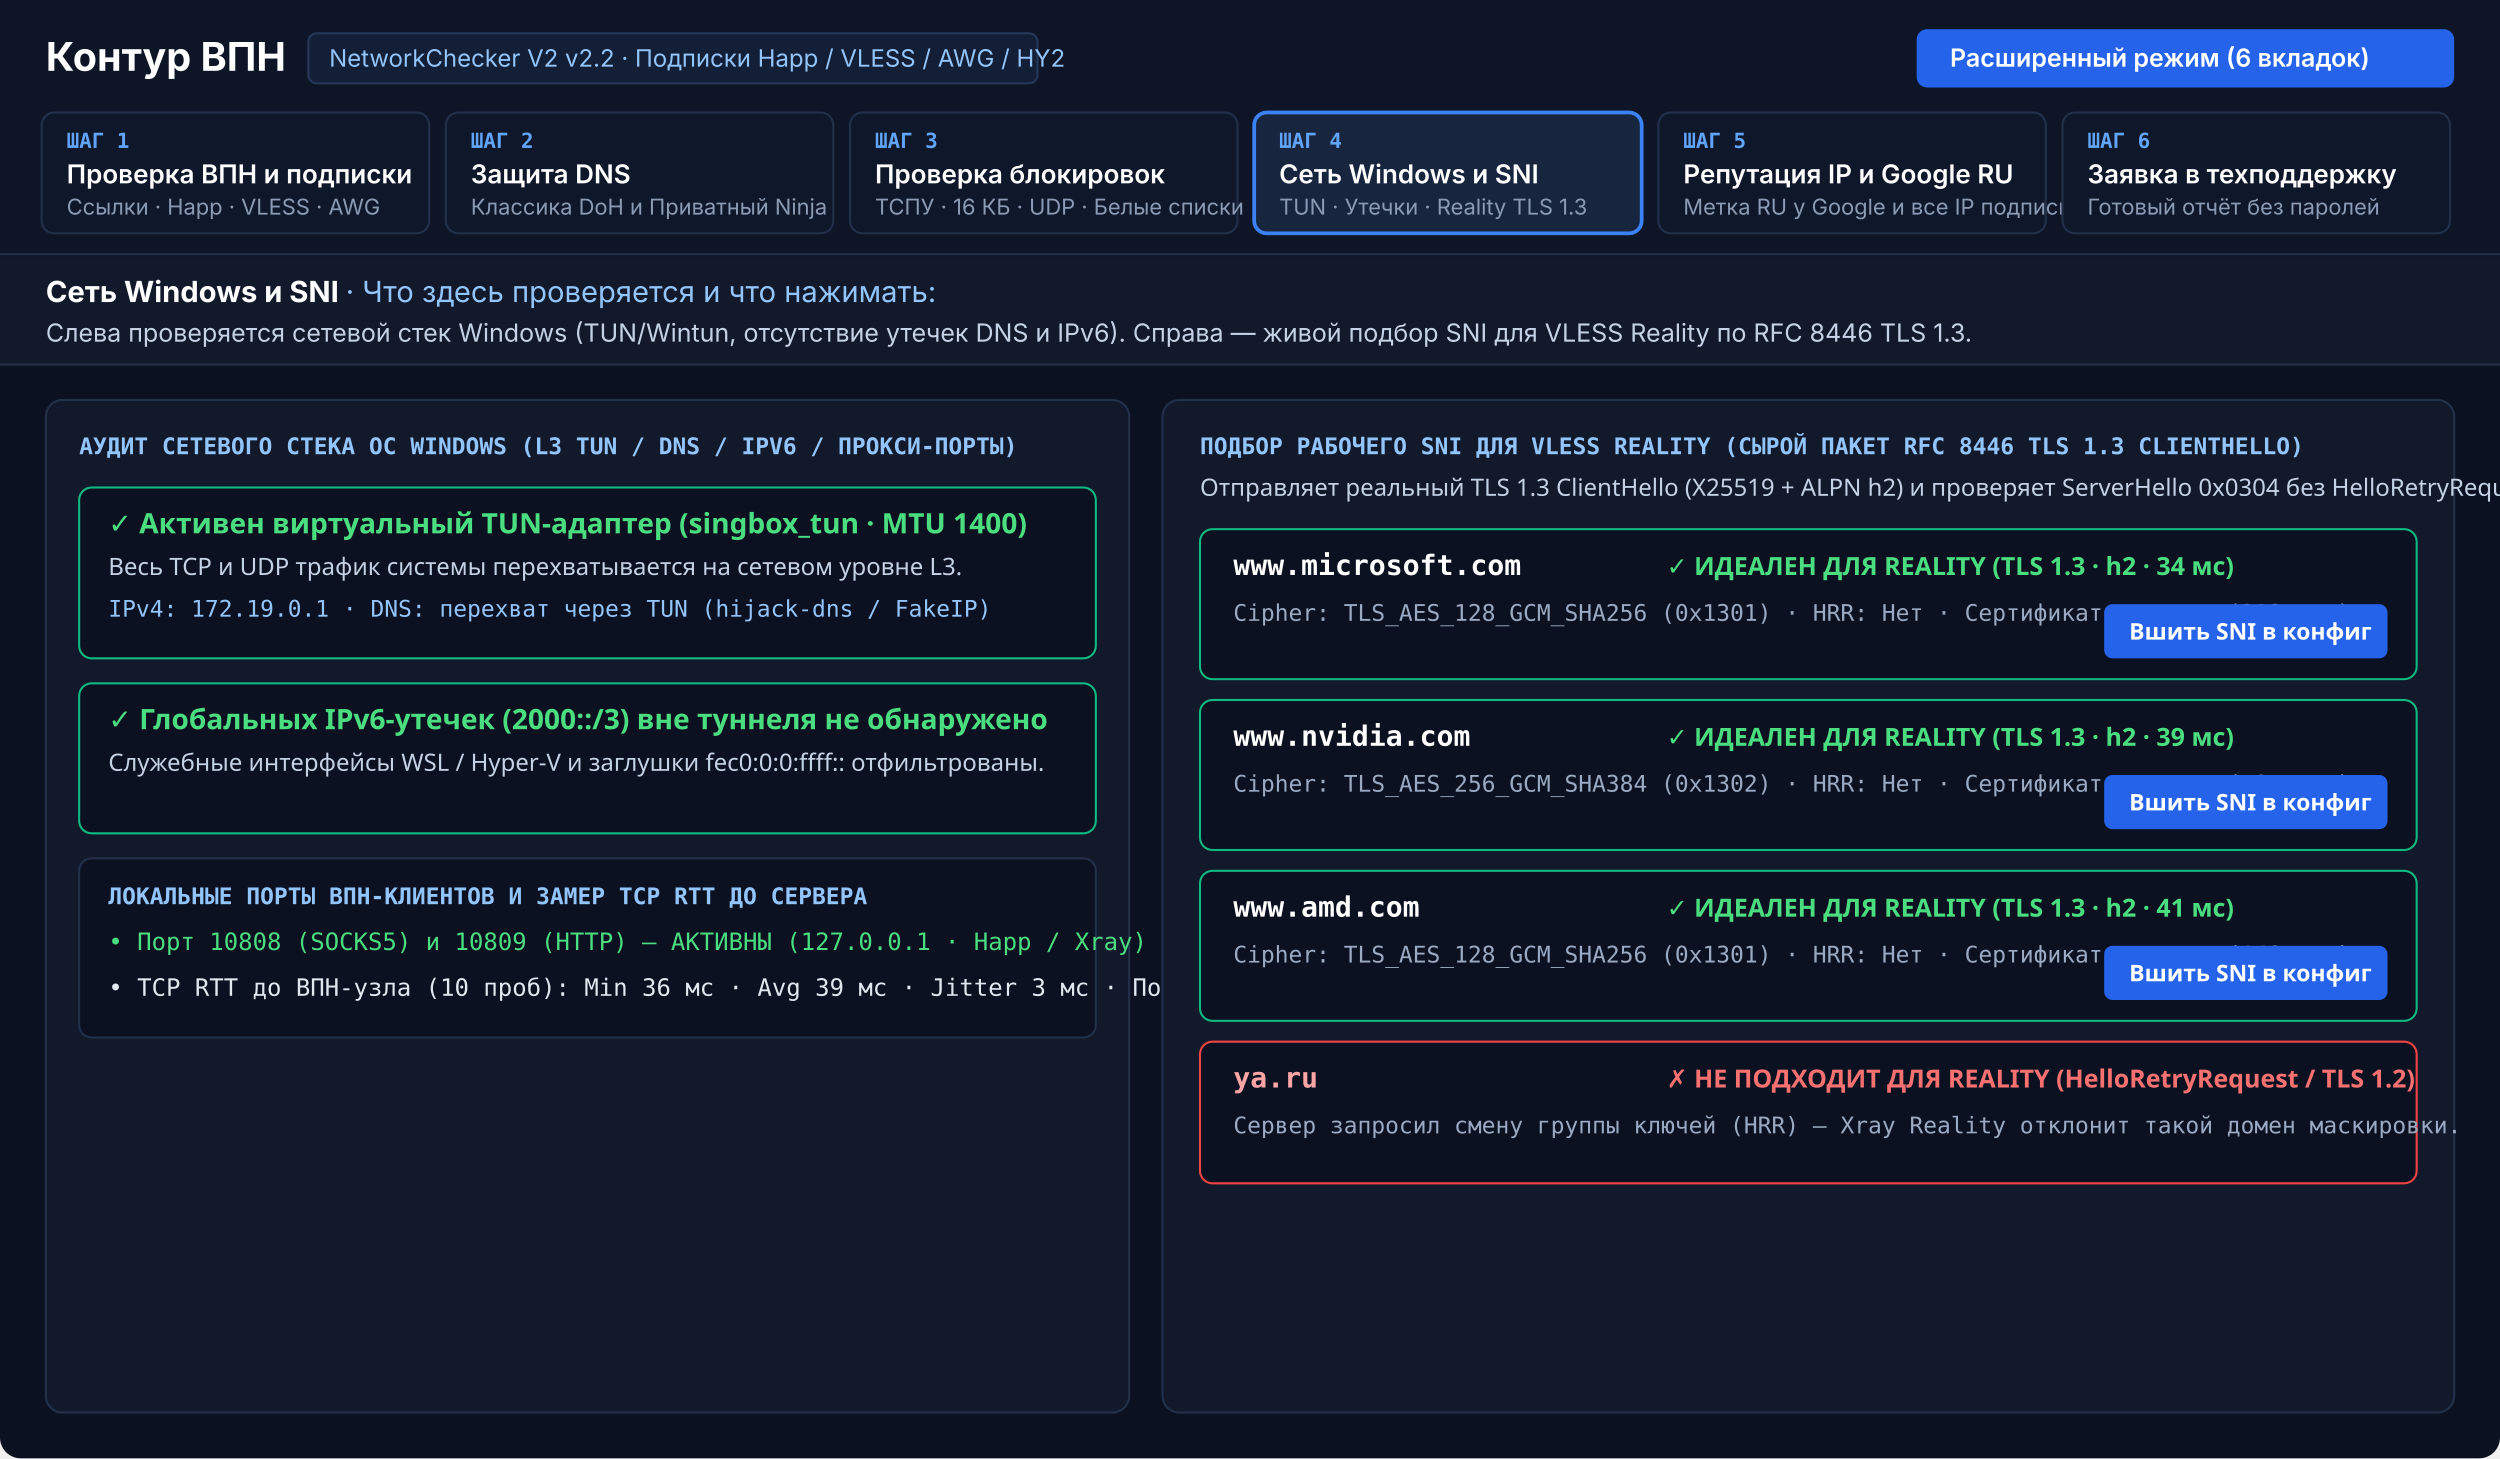
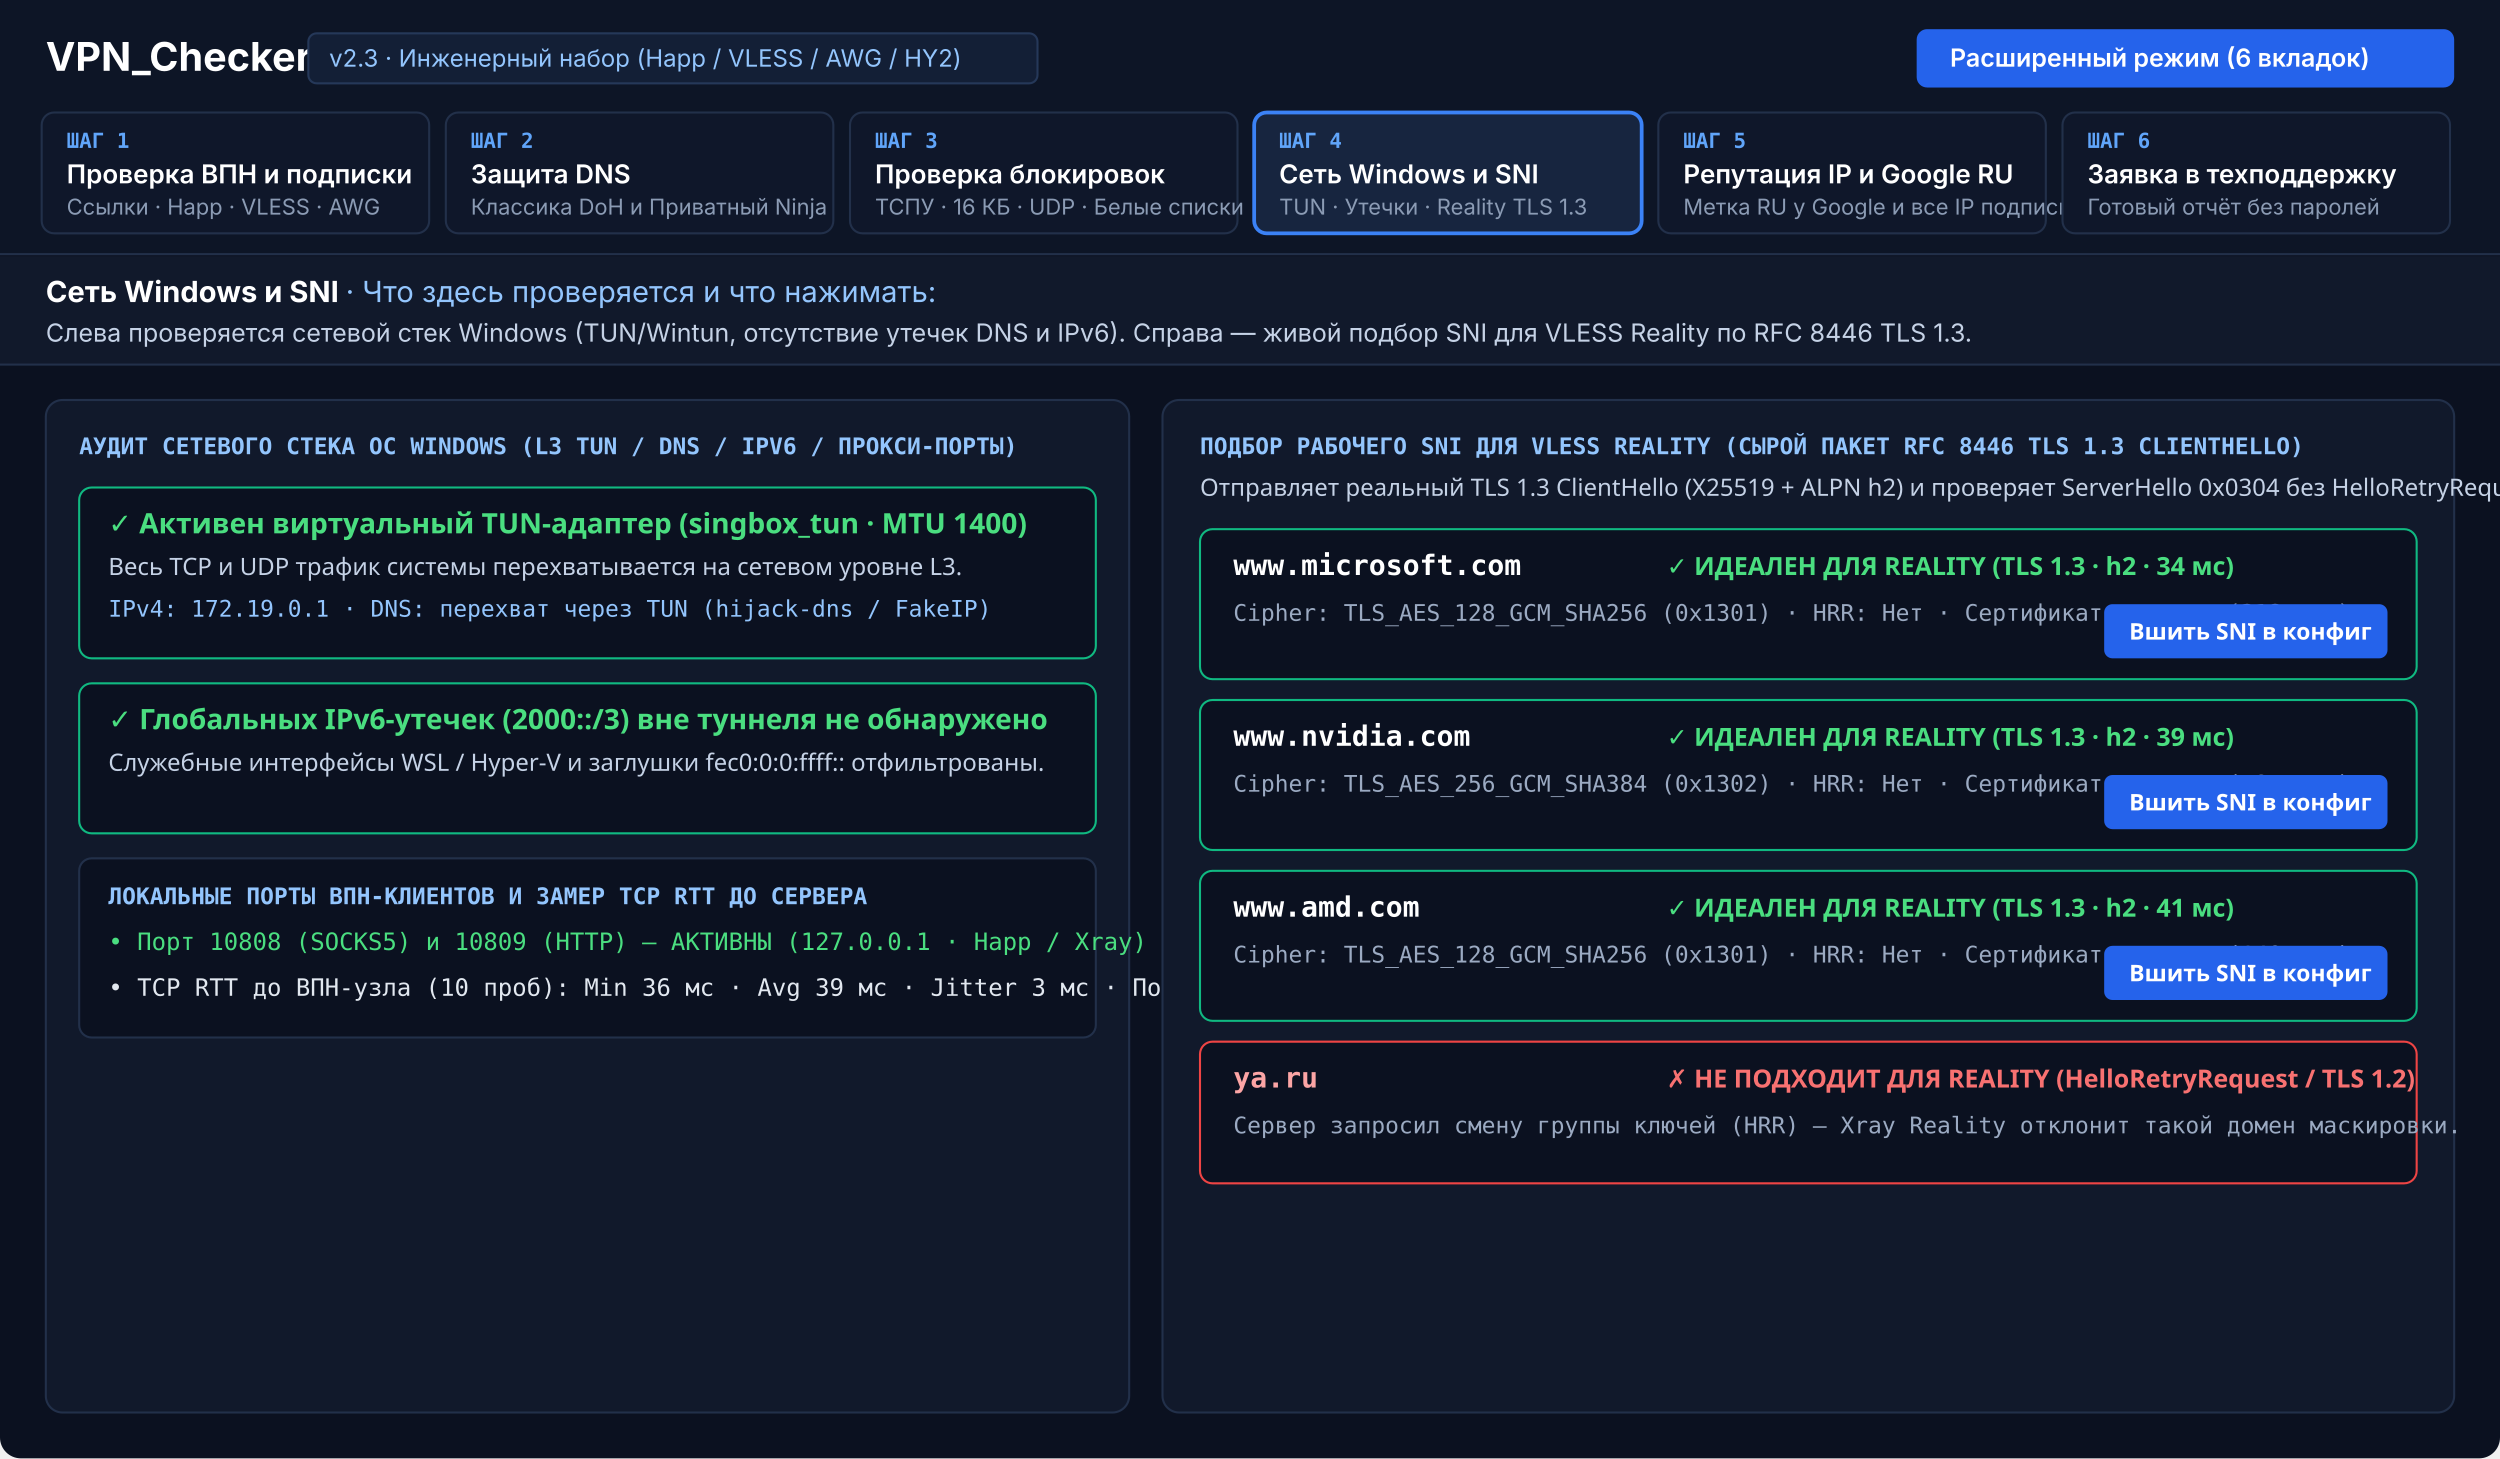
<svg xmlns="http://www.w3.org/2000/svg" viewBox="0 0 1200 700" width="1200" height="700">
  <rect width="1200" height="700" fill="#0B1120" rx="10" />
  <rect x="0" y="0" width="1200" height="122" fill="#0D1526" />
  <line x1="0" y1="122" x2="1200" y2="122" stroke="#22304A" stroke-width="1" />
-   <text x="22" y="34" fill="#FFFFFF" font-family="Segoe UI, Inter, sans-serif" font-size="19" font-weight="bold">Контур ВПН</text>
+   <text x="22" y="34" fill="#FFFFFF" font-family="Segoe UI, Inter, sans-serif" font-size="19" font-weight="bold">VPN_Checker</text>
  <rect x="148" y="16" width="350" height="24" rx="4" fill="#131F36" stroke="#253859" />
-   <text x="158" y="32" fill="#93C5FD" font-family="Segoe UI, Inter, sans-serif" font-size="11.5">NetworkChecker V2 v2.2 · Подписки Happ / VLESS / AWG / HY2</text>
+   <text x="158" y="32" fill="#93C5FD" font-family="Segoe UI, Inter, sans-serif" font-size="11.5">v2.3 · Инженерный набор (Happ / VLESS / AWG / HY2)</text>
  <rect x="920" y="14" width="258" height="28" rx="5" fill="#2563EB" />
  <text x="936" y="32" fill="#FFFFFF" font-family="Segoe UI, Inter, sans-serif" font-size="12" font-weight="600">Расширенный режим (6 вкладок)</text>
  <rect x="20" y="54" width="186" height="58" rx="6" fill="#0F172A" stroke="#22304A" stroke-width="1" />
  <text x="32" y="71" fill="#60A5FA" font-family="Consolas, monospace" font-size="10" font-weight="bold">ШАГ 1</text>
  <text x="32" y="88" fill="#FFFFFF" font-family="Segoe UI, Inter, sans-serif" font-size="12.5" font-weight="600">Проверка ВПН и подписки</text>
  <text x="32" y="103" fill="#8B9BB4" font-family="Segoe UI, Inter, sans-serif" font-size="10.5">Ссылки · Happ · VLESS · AWG</text>
  <rect x="214" y="54" width="186" height="58" rx="6" fill="#0F172A" stroke="#22304A" stroke-width="1" />
  <text x="226" y="71" fill="#60A5FA" font-family="Consolas, monospace" font-size="10" font-weight="bold">ШАГ 2</text>
  <text x="226" y="88" fill="#FFFFFF" font-family="Segoe UI, Inter, sans-serif" font-size="12.5" font-weight="600">Защита DNS</text>
  <text x="226" y="103" fill="#8B9BB4" font-family="Segoe UI, Inter, sans-serif" font-size="10.5">Классика DoH и Приватный Ninja</text>
  <rect x="408" y="54" width="186" height="58" rx="6" fill="#0F172A" stroke="#22304A" stroke-width="1" />
  <text x="420" y="71" fill="#60A5FA" font-family="Consolas, monospace" font-size="10" font-weight="bold">ШАГ 3</text>
  <text x="420" y="88" fill="#FFFFFF" font-family="Segoe UI, Inter, sans-serif" font-size="12.5" font-weight="600">Проверка блокировок</text>
  <text x="420" y="103" fill="#8B9BB4" font-family="Segoe UI, Inter, sans-serif" font-size="10.5">ТСПУ · 16 КБ · UDP · Белые списки</text>
  <rect x="602" y="54" width="186" height="58" rx="6" fill="#17253F" stroke="#3B82F6" stroke-width="1.8" />
  <text x="614" y="71" fill="#60A5FA" font-family="Consolas, monospace" font-size="10" font-weight="bold">ШАГ 4</text>
  <text x="614" y="88" fill="#FFFFFF" font-family="Segoe UI, Inter, sans-serif" font-size="12.5" font-weight="600">Сеть Windows и SNI</text>
  <text x="614" y="103" fill="#8B9BB4" font-family="Segoe UI, Inter, sans-serif" font-size="10.5">TUN · Утечки · Reality TLS 1.3</text>
  <rect x="796" y="54" width="186" height="58" rx="6" fill="#0F172A" stroke="#22304A" stroke-width="1" />
  <text x="808" y="71" fill="#60A5FA" font-family="Consolas, monospace" font-size="10" font-weight="bold">ШАГ 5</text>
  <text x="808" y="88" fill="#FFFFFF" font-family="Segoe UI, Inter, sans-serif" font-size="12.5" font-weight="600">Репутация IP и Google RU</text>
  <text x="808" y="103" fill="#8B9BB4" font-family="Segoe UI, Inter, sans-serif" font-size="10.5">Метка RU у Google и все IP подписки</text>
  <rect x="990" y="54" width="186" height="58" rx="6" fill="#0F172A" stroke="#22304A" stroke-width="1" />
  <text x="1002" y="71" fill="#60A5FA" font-family="Consolas, monospace" font-size="10" font-weight="bold">ШАГ 6</text>
  <text x="1002" y="88" fill="#FFFFFF" font-family="Segoe UI, Inter, sans-serif" font-size="12.5" font-weight="600">Заявка в техподдержку</text>
  <text x="1002" y="103" fill="#8B9BB4" font-family="Segoe UI, Inter, sans-serif" font-size="10.5">Готовый отчёт без паролей</text>
  <rect x="0" y="123" width="1200" height="52" fill="#11192B" />
  <line x1="0" y1="175" x2="1200" y2="175" stroke="#22304A" stroke-width="1" />
  <text x="22" y="145" fill="#FFFFFF" font-family="Segoe UI, Inter, sans-serif" font-size="14" font-weight="bold">Сеть Windows и SNI <tspan fill="#93C5FD" font-weight="normal">· Что здесь проверяется и что нажимать:</tspan>
  </text>
  <text x="22" y="164" fill="#C5D2E6" font-family="Segoe UI, Inter, sans-serif" font-size="12">Слева проверяется сетевой стек Windows (TUN/Wintun, отсутствие утечек DNS и IPv6). Справа — живой подбор SNI для VLESS Reality по RFC 8446 TLS 1.3.</text>
  <rect x="22" y="192" width="520" height="486" rx="8" fill="#11192B" stroke="#22304A" />
  <text x="38" y="218" fill="#93C5FD" font-family="Consolas, monospace" font-size="11" font-weight="bold">АУДИТ СЕТЕВОГО СТЕКА ОС WINDOWS (L3 TUN / DNS / IPV6 / ПРОКСИ-ПОРТЫ)</text>
  <rect x="38" y="234" width="488" height="82" rx="6" fill="#0B1120" stroke="#10B981" />
  <text x="52" y="256" fill="#4ADE80" font-family="Segoe UI, sans-serif" font-size="13.5" font-weight="bold">✓ Активен виртуальный TUN-адаптер (singbox_tun · MTU 1400)</text>
  <text x="52" y="276" fill="#C5D2E6" font-family="Segoe UI, sans-serif" font-size="11.5">Весь TCP и UDP трафик системы перехватывается на сетевом уровне L3.</text>
  <text x="52" y="296" fill="#93C5FD" font-family="Consolas, monospace" font-size="11">IPv4: 172.19.0.1 · DNS: перехват через TUN (hijack-dns / FakeIP)</text>
  <rect x="38" y="328" width="488" height="72" rx="6" fill="#0B1120" stroke="#10B981" />
  <text x="52" y="350" fill="#4ADE80" font-family="Segoe UI, sans-serif" font-size="13.5" font-weight="bold">✓ Глобальных IPv6-утечек (2000::/3) вне туннеля не обнаружено</text>
  <text x="52" y="370" fill="#C5D2E6" font-family="Segoe UI, sans-serif" font-size="11.5">Служебные интерфейсы WSL / Hyper-V и заглушки fec0:0:0:ffff:: отфильтрованы.</text>
  <rect x="38" y="412" width="488" height="86" rx="6" fill="#0B1120" stroke="#22304A" />
  <text x="52" y="434" fill="#93C5FD" font-family="Consolas, monospace" font-size="11" font-weight="bold">ЛОКАЛЬНЫЕ ПОРТЫ ВПН-КЛИЕНТОВ И ЗАМЕР TCP RTT ДО СЕРВЕРА</text>
  <text x="52" y="456" fill="#4ADE80" font-family="Consolas, monospace" font-size="11.5">• Порт 10808 (SOCKS5) и 10809 (HTTP) — АКТИВНЫ (127.0.0.1 · Happ / Xray)</text>
  <text x="52" y="478" fill="#E2E8F0" font-family="Consolas, monospace" font-size="11.5">• TCP RTT до ВПН-узла (10 проб): Min 36 мс · Avg 39 мс · Jitter 3 мс · Потери 0%</text>
  <rect x="558" y="192" width="620" height="486" rx="8" fill="#11192B" stroke="#22304A" />
  <text x="576" y="218" fill="#93C5FD" font-family="Consolas, monospace" font-size="11" font-weight="bold">ПОДБОР РАБОЧЕГО SNI ДЛЯ VLESS REALITY (СЫРОЙ ПАКЕТ RFC 8446 TLS 1.3 CLIENTHELLO)</text>
  <text x="576" y="238" fill="#C5D2E6" font-family="Segoe UI, sans-serif" font-size="11.5">Отправляет реальный TLS 1.3 ClientHello (X25519 + ALPN h2) и проверяет ServerHello 0x0304 без HelloRetryRequest</text>
  <rect x="576" y="254" width="584" height="72" rx="6" fill="#0B1120" stroke="#10B981" />
  <text x="592" y="276" fill="#FFFFFF" font-family="Consolas, monospace" font-size="13.5" font-weight="bold">www.microsoft.com</text>
  <text x="800" y="276" fill="#4ADE80" font-family="Segoe UI, sans-serif" font-size="12" font-weight="bold">✓ ИДЕАЛЕН ДЛЯ REALITY (TLS 1.3 · h2 · 34 мс)</text>
  <text x="592" y="298" fill="#9BAAC2" font-family="Consolas, monospace" font-size="11">Cipher: TLS_AES_128_GCM_SHA256 (0x1301) · HRR: Нет · Сертификат валиден (218 дн.)</text>
  <rect x="1010" y="290" width="136" height="26" rx="4" fill="#2563EB" />
  <text x="1022" y="307" fill="#FFFFFF" font-family="Segoe UI, sans-serif" font-size="11" font-weight="600">Вшить SNI в конфиг</text>
  <rect x="576" y="336" width="584" height="72" rx="6" fill="#0B1120" stroke="#10B981" />
  <text x="592" y="358" fill="#FFFFFF" font-family="Consolas, monospace" font-size="13.5" font-weight="bold">www.nvidia.com</text>
  <text x="800" y="358" fill="#4ADE80" font-family="Segoe UI, sans-serif" font-size="12" font-weight="bold">✓ ИДЕАЛЕН ДЛЯ REALITY (TLS 1.3 · h2 · 39 мс)</text>
  <text x="592" y="380" fill="#9BAAC2" font-family="Consolas, monospace" font-size="11">Cipher: TLS_AES_256_GCM_SHA384 (0x1302) · HRR: Нет · Сертификат валиден (184 дн.)</text>
  <rect x="1010" y="372" width="136" height="26" rx="4" fill="#2563EB" />
  <text x="1022" y="389" fill="#FFFFFF" font-family="Segoe UI, sans-serif" font-size="11" font-weight="600">Вшить SNI в конфиг</text>
  <rect x="576" y="418" width="584" height="72" rx="6" fill="#0B1120" stroke="#10B981" />
  <text x="592" y="440" fill="#FFFFFF" font-family="Consolas, monospace" font-size="13.5" font-weight="bold">www.amd.com</text>
  <text x="800" y="440" fill="#4ADE80" font-family="Segoe UI, sans-serif" font-size="12" font-weight="bold">✓ ИДЕАЛЕН ДЛЯ REALITY (TLS 1.3 · h2 · 41 мс)</text>
  <text x="592" y="462" fill="#9BAAC2" font-family="Consolas, monospace" font-size="11">Cipher: TLS_AES_128_GCM_SHA256 (0x1301) · HRR: Нет · Сертификат валиден (140 дн.)</text>
  <rect x="1010" y="454" width="136" height="26" rx="4" fill="#2563EB" />
  <text x="1022" y="471" fill="#FFFFFF" font-family="Segoe UI, sans-serif" font-size="11" font-weight="600">Вшить SNI в конфиг</text>
  <rect x="576" y="500" width="584" height="68" rx="6" fill="#0B1120" stroke="#EF4444" />
  <text x="592" y="522" fill="#FCA5A5" font-family="Consolas, monospace" font-size="13.5" font-weight="bold">ya.ru</text>
  <text x="800" y="522" fill="#F87171" font-family="Segoe UI, sans-serif" font-size="12" font-weight="bold">✗ НЕ ПОДХОДИТ ДЛЯ REALITY (HelloRetryRequest / TLS 1.2)</text>
  <text x="592" y="544" fill="#9BAAC2" font-family="Consolas, monospace" font-size="11">Сервер запросил смену группы ключей (HRR) — Xray Reality отклонит такой домен маскировки.</text>
</svg>
